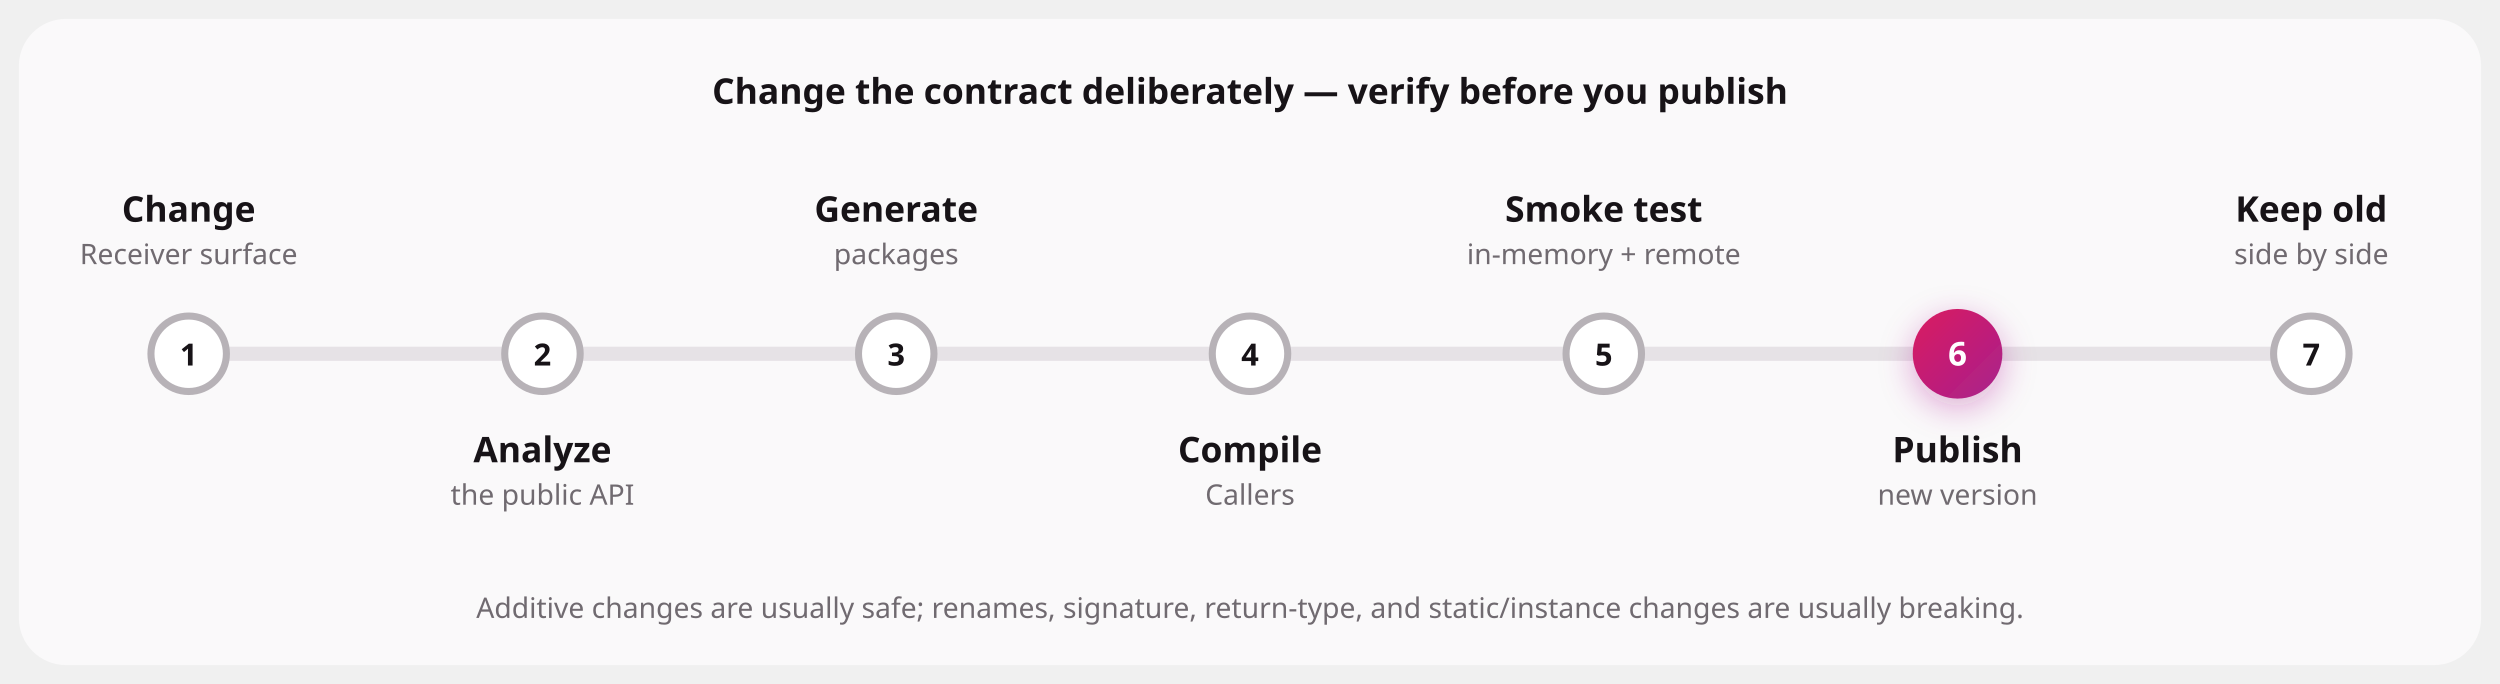
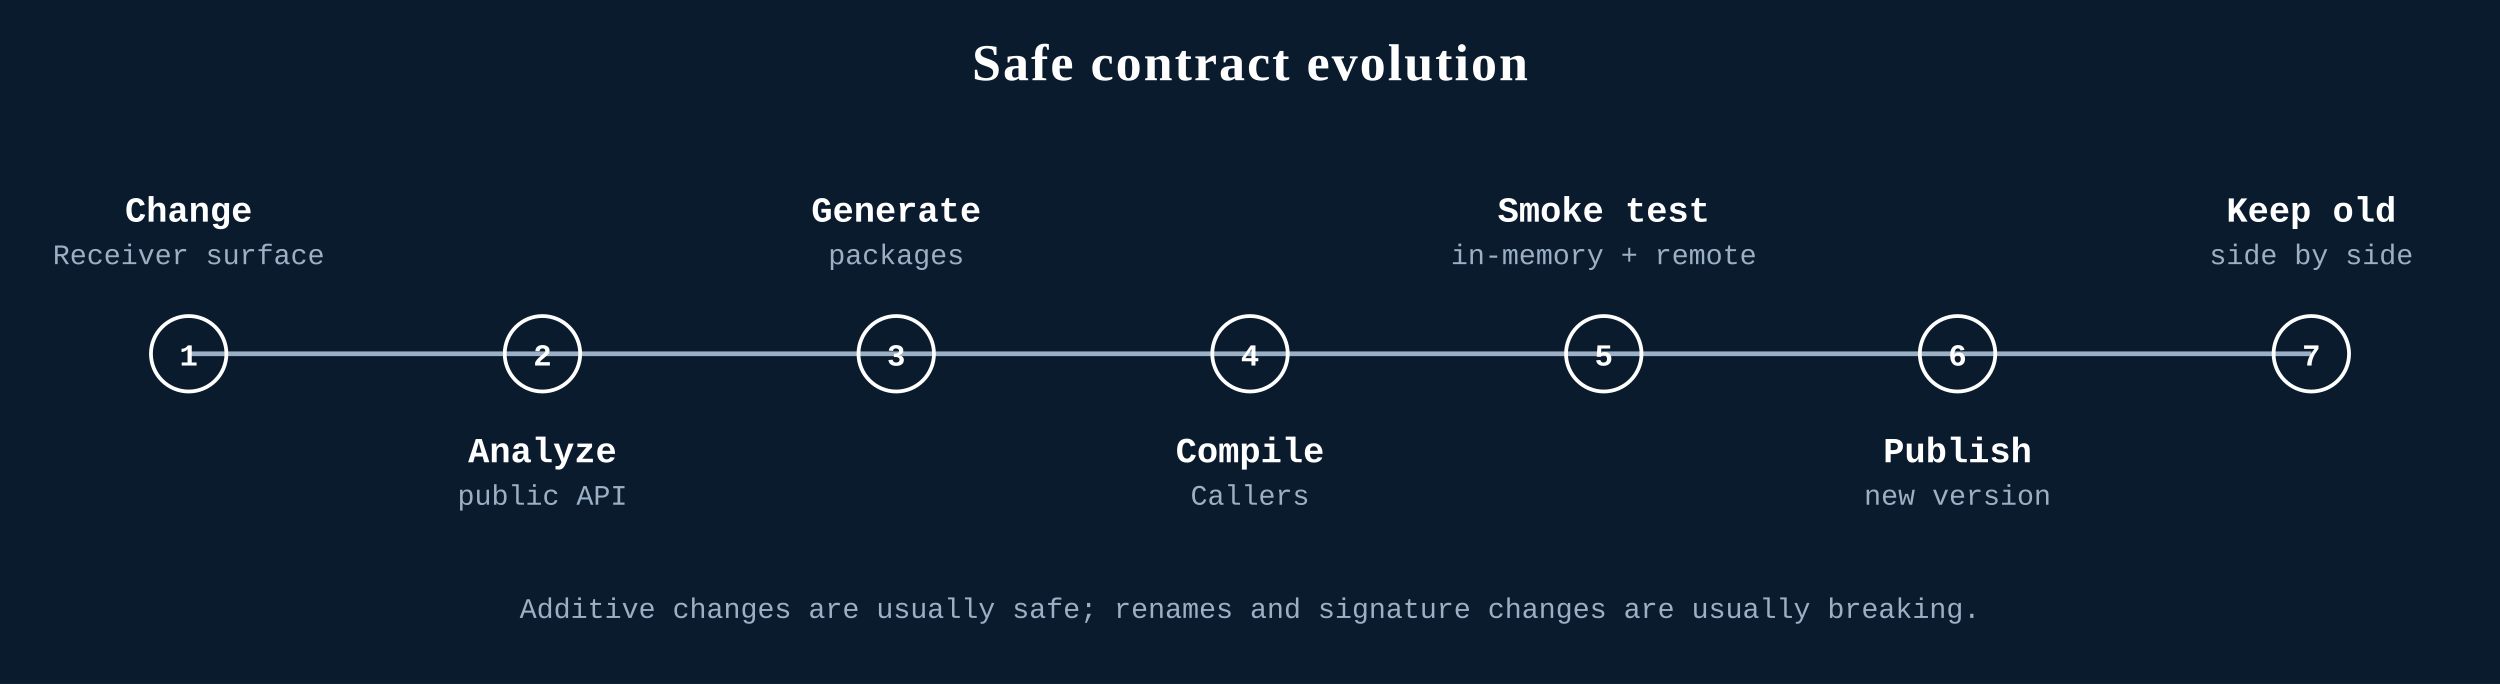
<svg xmlns="http://www.w3.org/2000/svg" viewBox="0 0 1060 290" role="img" aria-labelledby="title desc">
+   <defs>
+     <marker id="arrow" markerWidth="8" markerHeight="8" refX="7" refY="4" orient="auto">
+       <path d="M0 0 L8 4 L0 8 Z" fill="#FFFFFF" />
+     </marker>
+     <marker id="arrowMuted" markerWidth="8" markerHeight="8" refX="7" refY="4" orient="auto">
+       <path d="M0 0 L8 4 L0 8 Z" fill="#9BB0C4" />
+     </marker>
+   </defs>
+   <rect width="1060" height="290" fill="#0B1B2E" />
  <style>
-     text{font:15px system-ui,sans-serif;fill:#171317}
-     .h{font-weight:700;font-size:15px}
-     .small{font-size:12px;fill:#706A70}
-     .track{stroke:#E6E2E6;stroke-width:6;fill:none}
-     .dot{fill:#ffffff;stroke:#B7B2B7;stroke-width:3}
-     .num{fill:#171317;font-weight:700;font-size:13px}
-     .numPub{fill:#ffffff;font-weight:700;font-size:14px}
+     .title { font: 700 22px Georgia, "Times New Roman", serif; fill: #FFFFFF; letter-spacing: 0.04em; }
+     .h { font: 600 15px Consolas, "Courier New", monospace; fill: #FFFFFF; }
+     .small { font: 12px Consolas, "Courier New", monospace; fill: #9BB0C4; }
+     .cap { font: 700 11px Consolas, "Courier New", monospace; fill: #9BB0C4; letter-spacing: 0.08em; }
+     .mono { font: 600 13px Consolas, "Courier New", monospace; fill: #FFFFFF; }
+     .edge { font: 11px Consolas, "Courier New", monospace; fill: #9BB0C4; }
+     .box { fill: none; stroke: #FFFFFF; stroke-width: 1.6; }
+     .boxMuted { fill: none; stroke: #9BB0C4; stroke-width: 1.2; stroke-dasharray: 5 4; }
+     .flow { fill: none; stroke: #FFFFFF; stroke-width: 1.6; marker-end: url(#arrow); }
+     .flowMuted { fill: none; stroke: #9BB0C4; stroke-width: 1.4; stroke-dasharray: 6 5; marker-end: url(#arrowMuted); }
+     .track { fill: none; stroke: #9BB0C4; stroke-width: 2; }
  </style>
-   <defs>
-     <linearGradient id="brand" x1="0" y1="0" x2="1" y2="1">
-       <stop offset="0" stop-color="#DA1A60" />
-       <stop offset="1" stop-color="#A8228D" />
-     </linearGradient>
-     <filter id="g" x="-60%" y="-60%" width="220%" height="220%">
-       <feDropShadow dx="0" dy="4" stdDeviation="7" flood-color="#A8228D" flood-opacity="0.35" />
-     </filter>
-   </defs>
-   <rect x="8" y="8" width="1044" height="274" rx="20" fill="#FAF9FA" />
-   <text class="h" x="530" y="44" text-anchor="middle" font-size="19">Change the contract deliberately — verify before you publish</text>
+   <text class="title" x="530" y="34" text-anchor="middle">Safe contract evolution</text>
  <line class="track" x1="80" y1="150" x2="980" y2="150" />
-   <circle class="dot" cx="80" cy="150" r="16" />
-   <text class="num" x="80" y="155" text-anchor="middle">1</text>
+   <circle class="box" cx="80" cy="150" r="16" />
+   <text class="mono" x="80" y="155" text-anchor="middle">1</text>
  <text class="h" x="80" y="94" text-anchor="middle">Change</text>
  <text class="small" x="80" y="112" text-anchor="middle">Receiver surface</text>
-   <circle class="dot" cx="230" cy="150" r="16" />
-   <text class="num" x="230" y="155" text-anchor="middle">2</text>
+   <circle class="box" cx="230" cy="150" r="16" />
+   <text class="mono" x="230" y="155" text-anchor="middle">2</text>
  <text class="h" x="230" y="196" text-anchor="middle">Analyze</text>
-   <text class="small" x="230" y="214" text-anchor="middle">the public API</text>
-   <circle class="dot" cx="380" cy="150" r="16" />
-   <text class="num" x="380" y="155" text-anchor="middle">3</text>
+   <text class="small" x="230" y="214" text-anchor="middle">public API</text>
+   <circle class="box" cx="380" cy="150" r="16" />
+   <text class="mono" x="380" y="155" text-anchor="middle">3</text>
  <text class="h" x="380" y="94" text-anchor="middle">Generate</text>
  <text class="small" x="380" y="112" text-anchor="middle">packages</text>
-   <circle class="dot" cx="530" cy="150" r="16" />
-   <text class="num" x="530" y="155" text-anchor="middle">4</text>
+   <circle class="box" cx="530" cy="150" r="16" />
+   <text class="mono" x="530" y="155" text-anchor="middle">4</text>
  <text class="h" x="530" y="196" text-anchor="middle">Compile</text>
  <text class="small" x="530" y="214" text-anchor="middle">Callers</text>
-   <circle class="dot" cx="680" cy="150" r="16" />
-   <text class="num" x="680" y="155" text-anchor="middle">5</text>
+   <circle class="box" cx="680" cy="150" r="16" />
+   <text class="mono" x="680" y="155" text-anchor="middle">5</text>
  <text class="h" x="680" y="94" text-anchor="middle">Smoke test</text>
  <text class="small" x="680" y="112" text-anchor="middle">in-memory + remote</text>
-   <g filter="url(#g)">
-     <circle cx="830" cy="150" r="19" fill="url(#brand)" />
-   </g>
-   <text class="numPub" x="830" y="155" text-anchor="middle">6</text>
+   <circle class="box" cx="830" cy="150" r="16" />
+   <text class="mono" x="830" y="155" text-anchor="middle">6</text>
  <text class="h" x="830" y="196" text-anchor="middle">Publish</text>
  <text class="small" x="830" y="214" text-anchor="middle">new version</text>
-   <circle class="dot" cx="980" cy="150" r="16" />
-   <text class="num" x="980" y="155" text-anchor="middle">7</text>
+   <circle class="box" cx="980" cy="150" r="16" />
+   <text class="mono" x="980" y="155" text-anchor="middle">7</text>
  <text class="h" x="980" y="94" text-anchor="middle">Keep old</text>
  <text class="small" x="980" y="112" text-anchor="middle">side by side</text>
-   <text class="small" x="530" y="262" text-anchor="middle">Additive changes are usually safe; renames, signature, return-type, and static/instance changes are usually breaking.</text>
+   <text class="small" x="530" y="262" text-anchor="middle">Additive changes are usually safe; renames and signature changes are usually breaking.</text>
</svg>
